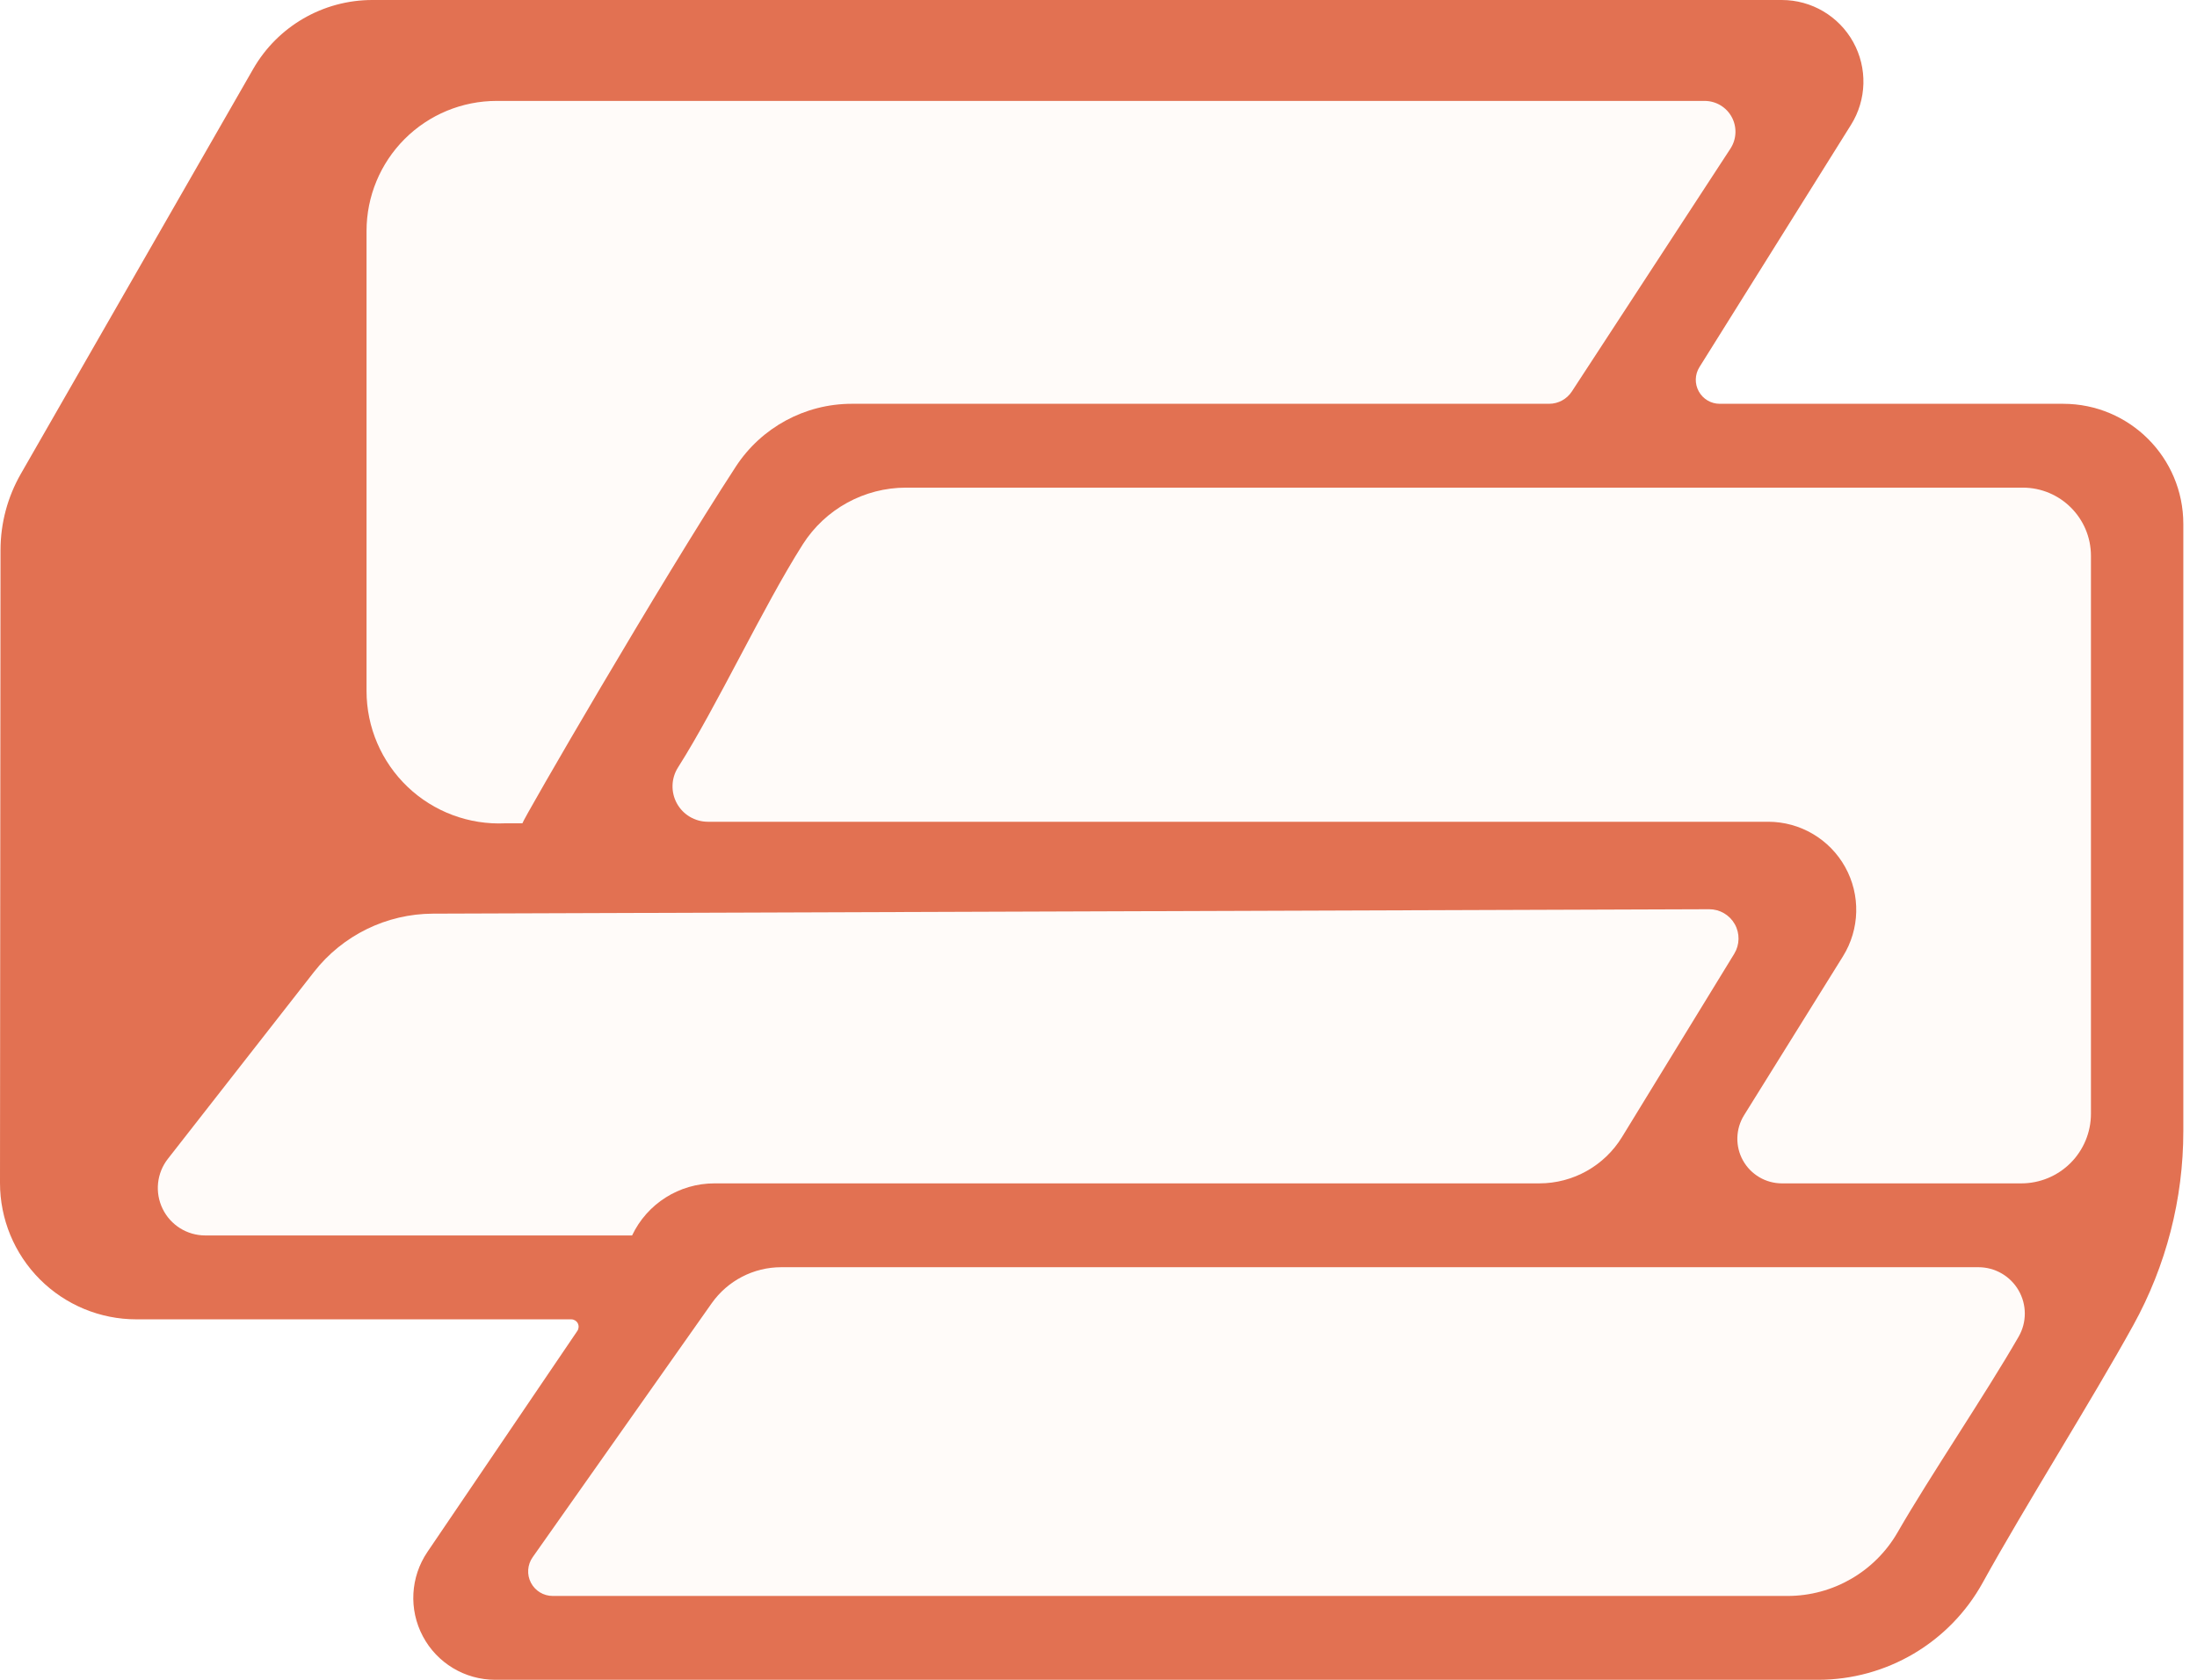
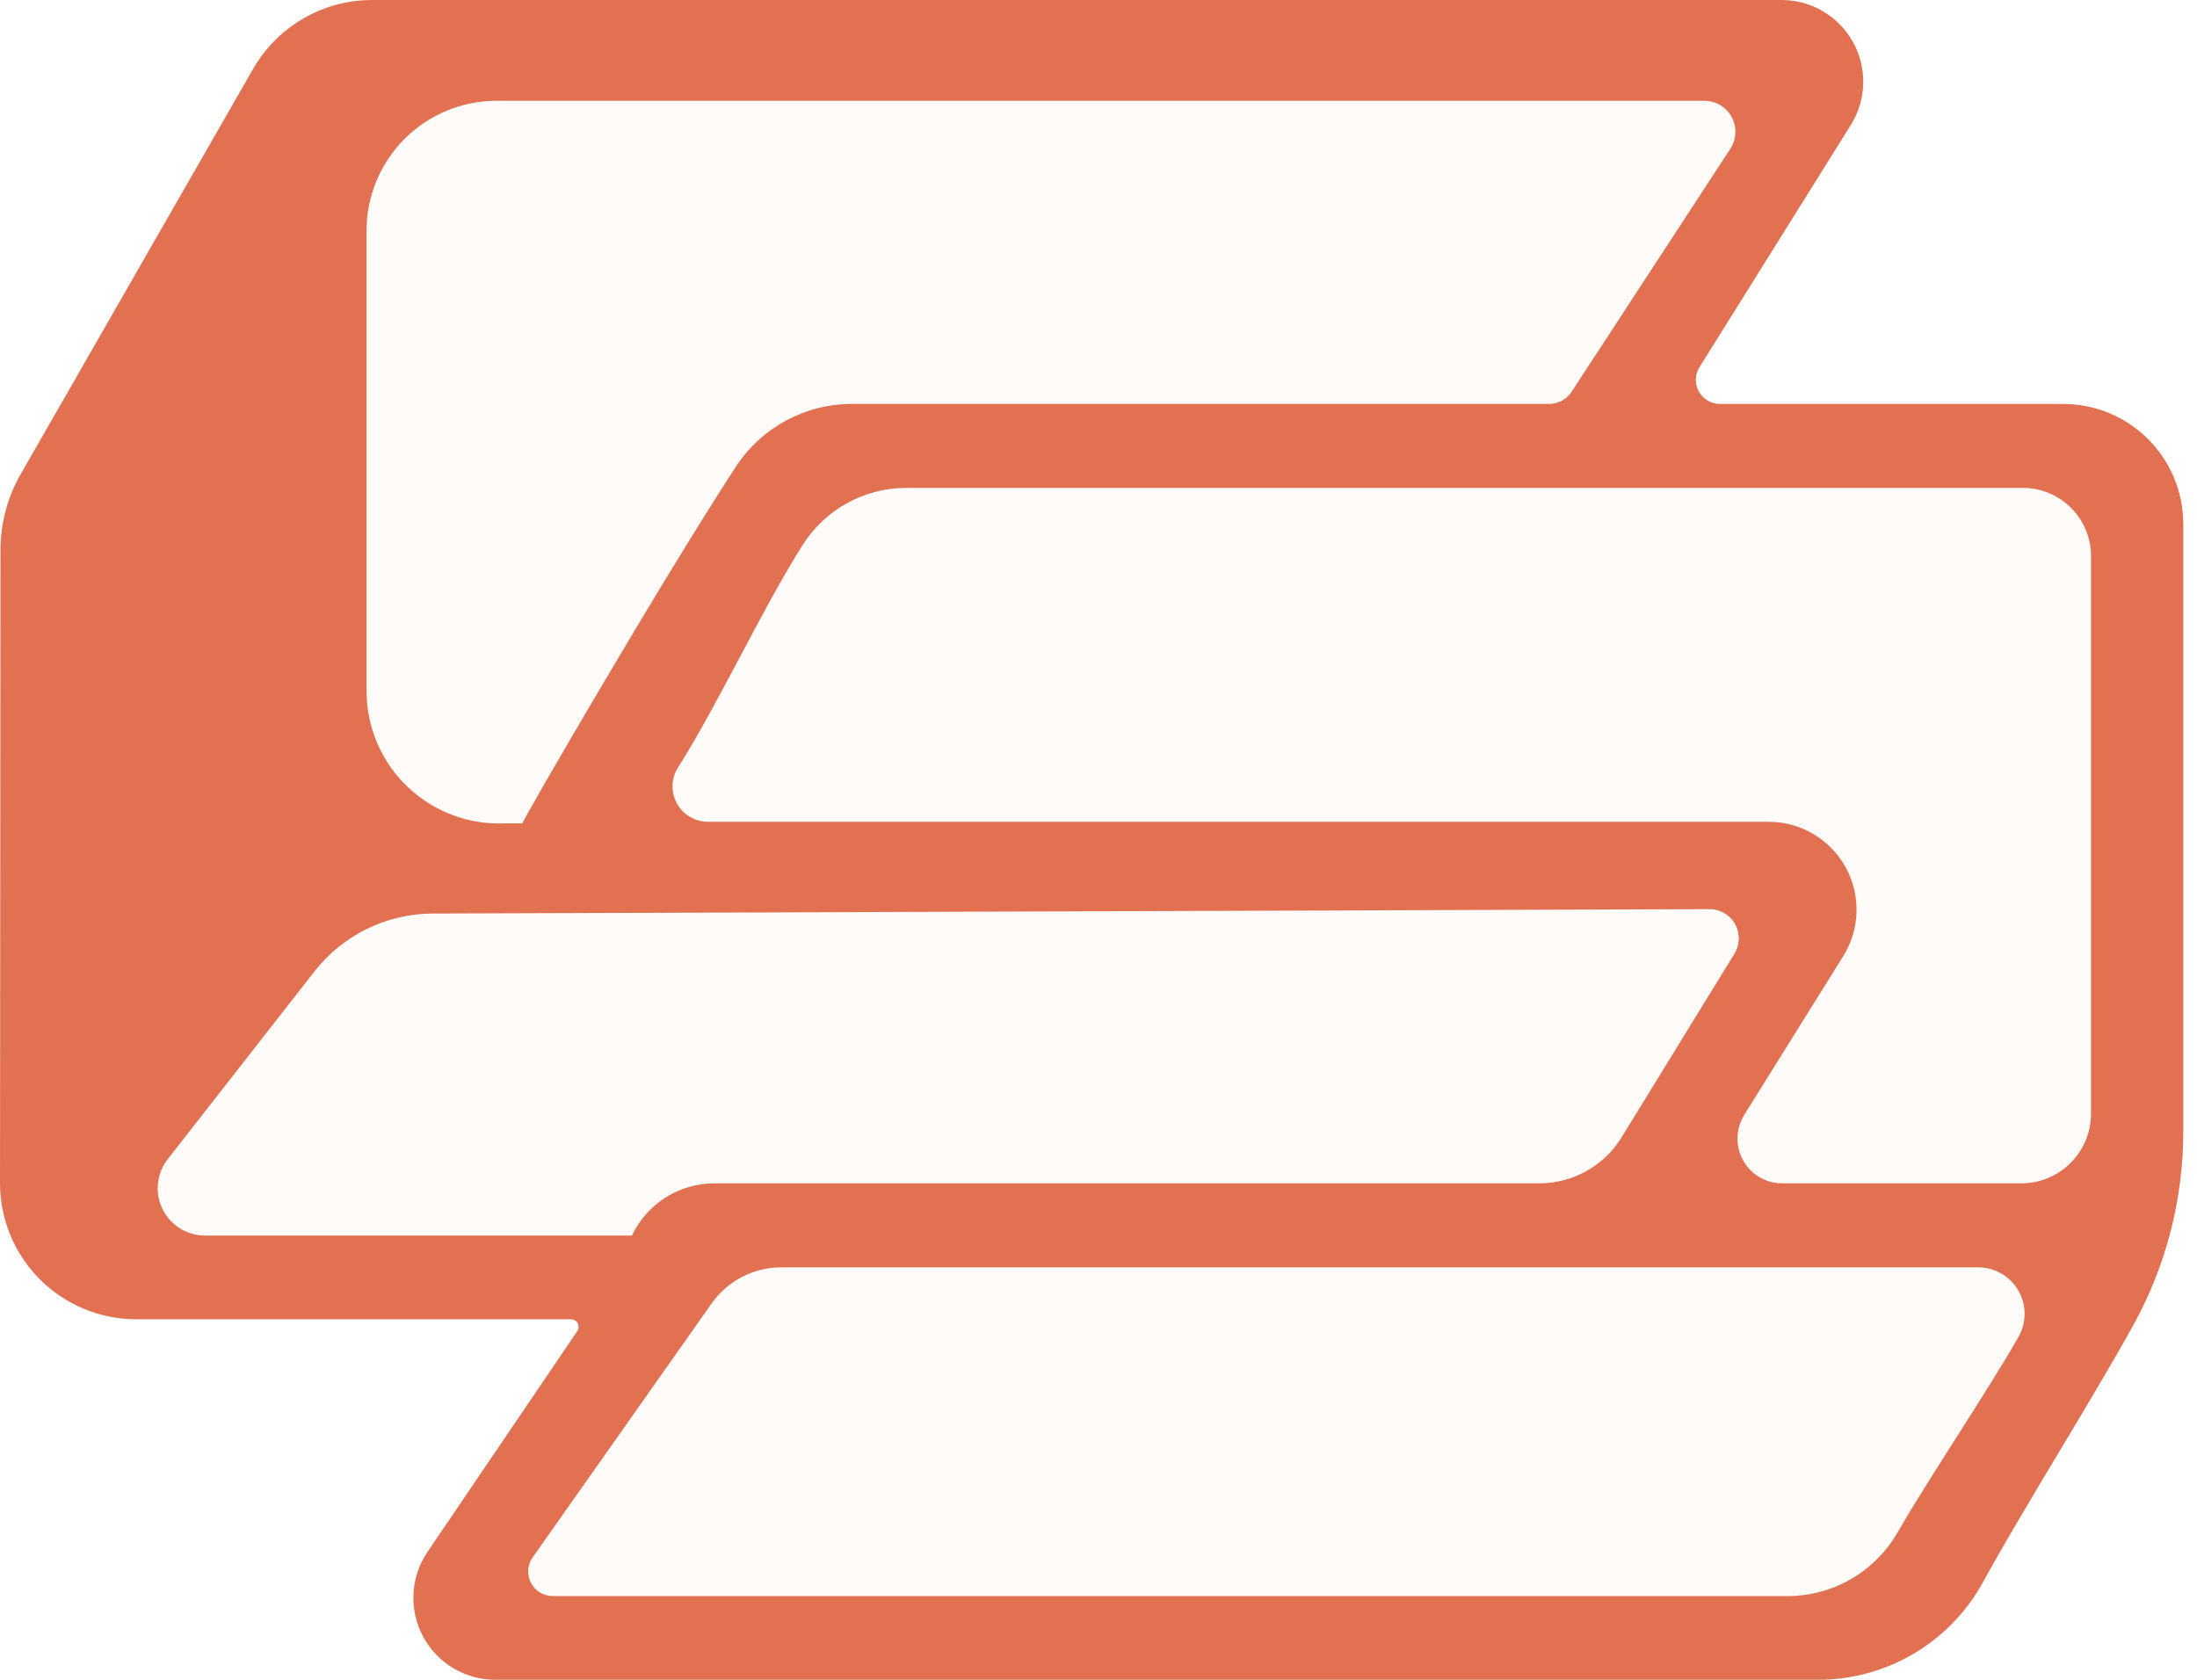
- <svg xmlns="http://www.w3.org/2000/svg" width="85" height="65" viewBox="0 0 85 65" fill="none">
-   <path fill-rule="evenodd" clip-rule="evenodd" d="M22.337 51.5C22.396 51.412 22.402 51.298 22.353 51.203C22.303 51.11 22.205 51.052 22.099 51.052C19.846 51.052 11.068 51.052 5.275 51.052C3.875 51.052 2.533 50.496 1.543 49.505C0.554 48.514 -0.001 47.172 1.99966e-06 45.772C0.006 38.481 0.017 25.726 0.02 21.282C0.021 20.247 0.292 19.231 0.808 18.332C2.666 15.095 7.354 6.924 9.795 2.669C10.742 1.018 12.5 0 14.403 0H68.938C70.086 0 71.143 0.624 71.699 1.627C72.255 2.631 72.223 3.857 71.614 4.83C69.59 8.066 67.063 12.106 65.749 14.207C65.571 14.492 65.561 14.852 65.725 15.147C65.888 15.442 66.198 15.625 66.535 15.625C69.448 15.625 75.548 15.625 79.822 15.625C82.39 15.625 84.471 17.707 84.471 20.274V43.769C84.471 46.395 83.806 48.978 82.537 51.276C80.939 54.173 78.346 58.276 76.71 61.24C75.43 63.56 72.99 65 70.341 65H19.158C17.985 65 16.908 64.352 16.359 63.315C15.809 62.28 15.878 61.024 16.536 60.053C18.767 56.763 21.446 52.813 22.337 51.5Z" fill="#E27152" />
-   <path fill-rule="evenodd" clip-rule="evenodd" d="M30.225 49.035C29.154 49.035 28.151 49.556 27.534 50.431C25.833 52.844 22.357 57.776 20.607 60.258C20.403 60.549 20.377 60.928 20.54 61.243C20.704 61.558 21.029 61.756 21.384 61.756C29.218 61.756 59.614 61.756 69.158 61.756C70.917 61.756 72.542 60.815 73.419 59.29C74.668 57.118 76.813 53.96 78.099 51.723C78.419 51.168 78.418 50.485 78.097 49.931C77.776 49.376 77.184 49.035 76.544 49.035C66.896 49.035 37.613 49.035 30.225 49.035Z" fill="#FFFBF9" />
-   <path fill-rule="evenodd" clip-rule="evenodd" d="M16.754 35.354C14.955 35.359 13.258 36.19 12.149 37.608C10.567 39.632 8.231 42.621 6.495 44.841C6.063 45.393 5.984 46.144 6.292 46.775C6.599 47.407 7.24 47.806 7.942 47.806H24.455C25.038 46.576 26.278 45.791 27.64 45.791C34.171 45.791 53.191 45.791 59.555 45.791C60.86 45.791 62.072 45.112 62.754 43.998C63.965 42.02 65.9 38.86 67.096 36.907C67.31 36.557 67.318 36.118 67.117 35.761C66.915 35.402 66.536 35.182 66.126 35.183C57.823 35.212 26.421 35.32 16.754 35.354Z" fill="#FFFBF9" />
-   <path fill-rule="evenodd" clip-rule="evenodd" d="M67.477 43.153C67.146 43.685 67.129 44.355 67.433 44.903C67.738 45.451 68.315 45.791 68.942 45.791H78.203C78.917 45.791 79.603 45.507 80.108 45.002C80.613 44.496 80.897 43.811 80.897 43.096C80.897 37.92 80.897 26.643 80.897 21.51C80.897 20.051 79.715 18.869 78.257 18.869C69.801 18.869 43.457 18.869 35.056 18.869C33.436 18.869 31.928 19.698 31.059 21.064C29.526 23.476 27.742 27.32 26.233 29.694C25.965 30.115 25.948 30.649 26.188 31.088C26.429 31.526 26.889 31.798 27.389 31.798H68.409C69.647 31.798 70.787 32.47 71.388 33.551C71.989 34.632 71.956 35.955 71.302 37.006C69.999 39.1 68.554 41.422 67.477 43.153Z" fill="#FFFBF9" />
-   <path fill-rule="evenodd" clip-rule="evenodd" d="M59.933 15.625C60.288 15.625 60.619 15.445 60.813 15.149C61.837 13.58 65.143 8.517 66.949 5.751C67.189 5.384 67.208 4.914 67 4.53C66.791 4.144 66.388 3.905 65.95 3.905C57.989 3.905 30.606 3.905 19.215 3.905C17.88 3.905 16.6 4.434 15.656 5.378C14.712 6.322 14.181 7.602 14.181 8.938C14.181 13.948 14.181 21.611 14.181 26.738C14.181 28.14 14.756 29.48 15.77 30.448C16.785 31.415 18.151 31.924 19.551 31.858C19.552 31.858 20.211 31.858 20.211 31.858C20.228 31.716 25.538 22.549 28.469 18.054C29.458 16.539 31.145 15.625 32.955 15.625C39.8 15.625 56.628 15.625 59.933 15.625Z" fill="#FFFBF9" />
+ <svg xmlns="http://www.w3.org/2000/svg" fill="#FFFBF9" viewBox="0 0 85 65">
+   <path fill="#E27152" d="M22.34 51.5a.3.3 0 0 0 .01-.3.29.29 0 0 0-.25-.15H5.27A5.27 5.27 0 0 1 0 45.77l.02-24.49c0-1.03.27-2.05.79-2.95L9.79 2.67A5.31 5.31 0 0 1 14.4 0h54.54a3.16 3.16 0 0 1 2.67 4.83l-5.86 9.38a.93.93 0 0 0 .78 1.42h13.3a4.65 4.65 0 0 1 4.64 4.64v23.5c0 2.62-.66 5.2-1.93 7.5-1.6 2.9-4.2 7-5.83 9.97A7.27 7.27 0 0 1 70.34 65H19.16a3.17 3.17 0 0 1-2.62-4.95l5.8-8.55Z" />
+   <path d="M30.22 49.04a3.3 3.3 0 0 0-2.69 1.4l-6.92 9.82a.95.95 0 0 0 .77 1.5h47.78c1.76 0 3.38-.94 4.26-2.47 1.25-2.17 3.4-5.33 4.68-7.57a1.8 1.8 0 0 0-1.56-2.68H30.22ZM16.75 35.35c-1.8 0-3.5.84-4.6 2.26L6.5 44.84a1.83 1.83 0 0 0 1.44 2.97h16.51a3.52 3.52 0 0 1 3.19-2.02h31.91c1.31 0 2.52-.68 3.2-1.8l4.35-7.08a1.13 1.13 0 0 0-.97-1.73l-49.38.17Z" />
+   <path d="M67.48 43.15a1.73 1.73 0 0 0 1.46 2.64h9.26a2.7 2.7 0 0 0 2.7-2.7V21.52a2.64 2.64 0 0 0-2.64-2.64h-43.2c-1.62 0-3.13.83-4 2.2-1.53 2.4-3.32 6.25-4.83 8.62a1.37 1.37 0 0 0 1.16 2.1H68.4a3.4 3.4 0 0 1 2.9 5.22l-3.83 6.14Z" />
+   <path d="M59.93 15.63c.36 0 .69-.18.88-.48l6.14-9.4a1.2 1.2 0 0 0-1-1.85H19.22a5.03 5.03 0 0 0-5.04 5.04v17.8a5.13 5.13 0 0 0 5.37 5.12h.66c.02-.14 5.33-9.31 8.26-13.8a5.36 5.36 0 0 1 4.49-2.43h26.97Z" />
</svg>
